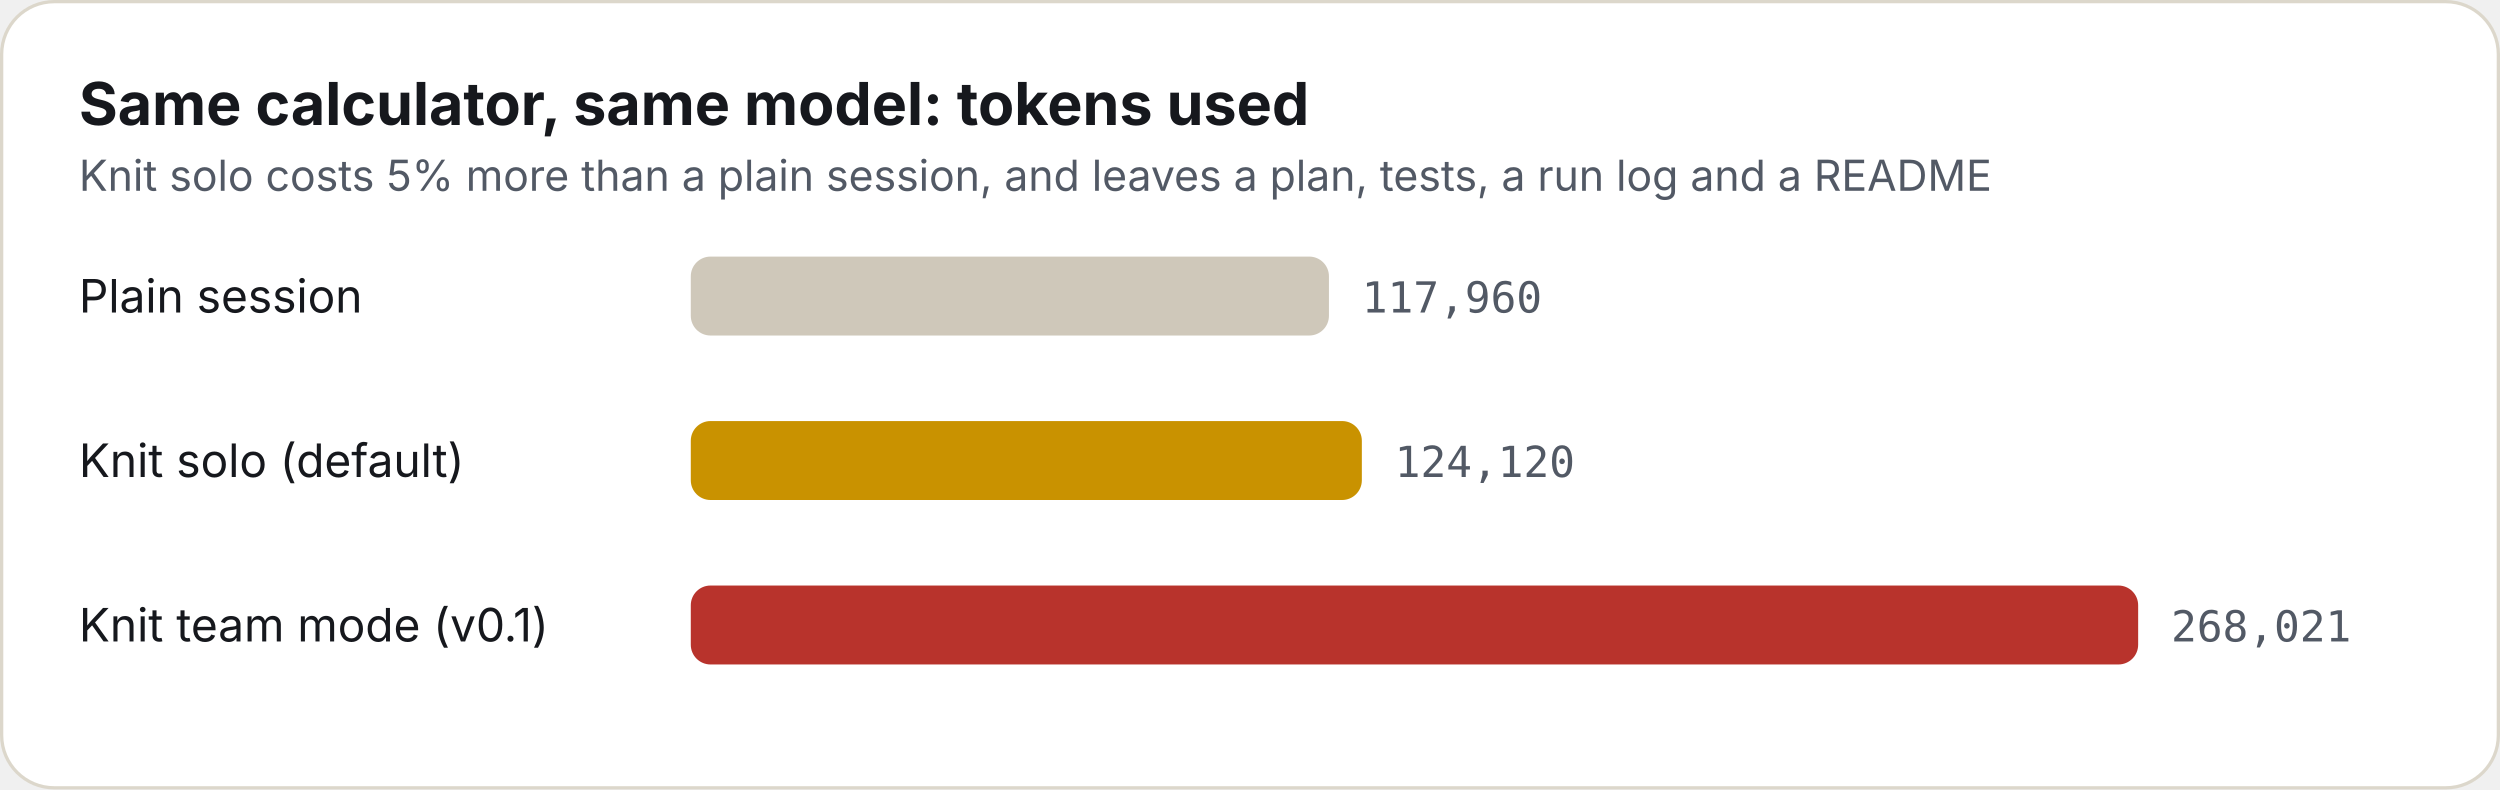
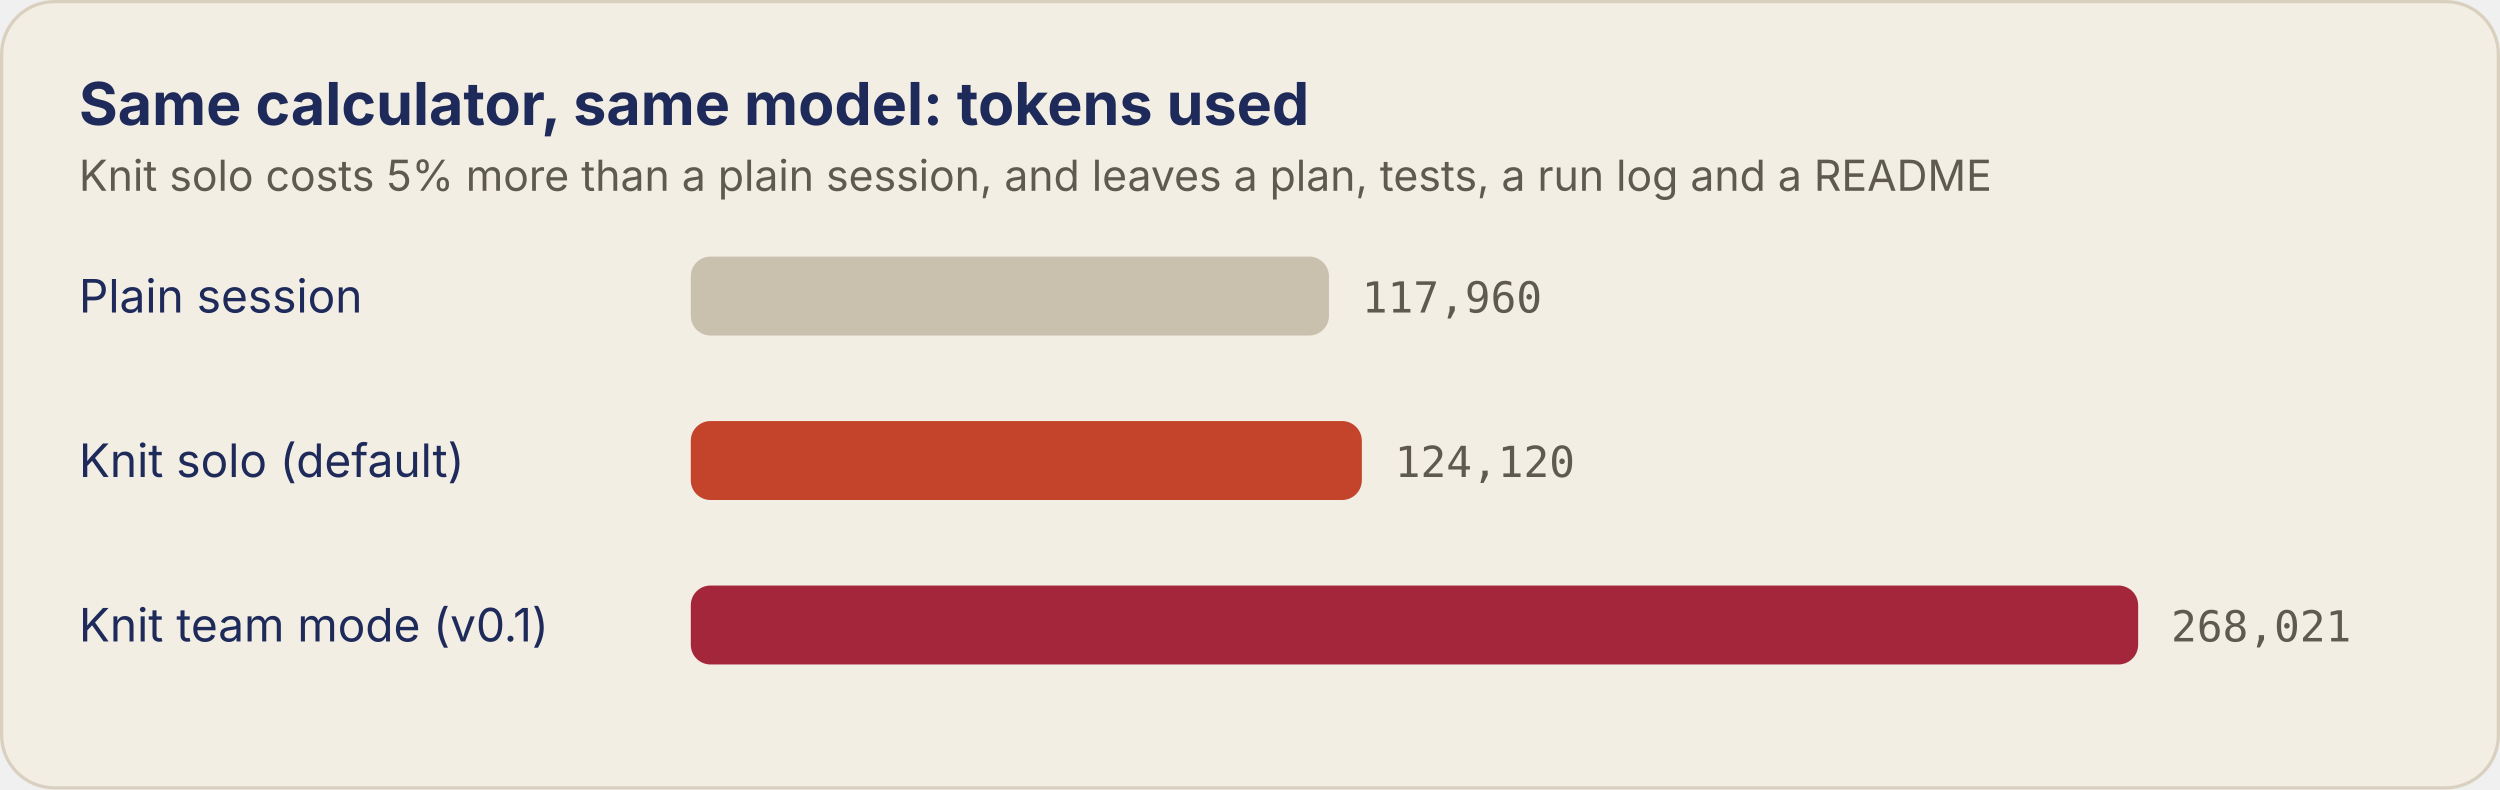
- <svg xmlns="http://www.w3.org/2000/svg" width="760" height="240" viewBox="0 0 760 240" role="img" aria-label="Tokens for the same calculator: plain session 117,960, Knit solo 124,120, Knit team mode 268,021" font-family="ui-sans-serif, system-ui, -apple-system, 'Segoe UI', sans-serif">
+ <svg xmlns="http://www.w3.org/2000/svg" width="760" height="240" viewBox="0 0 760 240" role="img" aria-label="Tokens for the same calculator: plain session 117,960, Knit solo 124,120, Knit team mode 268,021" font-family="'Bricolage Grotesque', 'Geist', ui-sans-serif, system-ui, -apple-system, 'Segoe UI', sans-serif">
  <style>
- .bg{fill:#FFFFFF;stroke:#DCD7CB}.t{fill:#16181D;font-size:18px;font-weight:700}.s{fill:#525965;font-size:13px}.l{fill:#16181D;font-size:14px}.v{fill:#525965;font-size:13px;font-family:ui-monospace,monospace}
- .bar-a{fill:#CFC8BA}.bar-k{fill:#C99200}.bar-t{fill:#B8332C}
- @media (prefers-color-scheme: dark){.bg{fill:#0D1117;stroke:#2A3340}.t,.l{fill:#E9EDF3}.s,.v{fill:#A3AEBD}.bar-a{fill:#36404D}.bar-k{fill:#F2C230}.bar-t{fill:#FF6B6B}}
+ .bg{fill:#F3EEE4;stroke:#D9D0BF}.t{fill:#1E2A5A;font-size:18px;font-weight:700}.s{fill:#5E5A50;font-size:13px}.l{fill:#1E2A5A;font-size:14px}.v{fill:#5E5A50;font-size:13px;font-family:ui-monospace,monospace}
+ .bar-a{fill:#C9C0AE}.bar-k{fill:#C4432B}.bar-t{fill:#A3263A}
+ @media (prefers-color-scheme: dark){.bg{fill:#0D1230;stroke:#272E58}.t,.l{fill:#EDE8DD}.s,.v{fill:#A9A6BE}.bar-a{fill:#3A4170}.bar-k{fill:#F07A5E}.bar-t{fill:#FF7A90}}
</style>
  <rect class="bg" x=".5" y=".5" width="759" height="239" rx="16" />
  <text class="t" x="24" y="38">Same calculator, same model: tokens used</text>
  <text class="s" x="24" y="58">Knit solo costs 5% more than a plain session, and leaves a plan, tests, a run log and a README</text>
  <text class="l" x="24" y="95">Plain session</text>
  <rect class="bar-a" x="210" y="78" width="194" height="24" rx="6" />
  <text class="v" x="414" y="95">117,960</text>
  <text class="l" x="24" y="145">Knit solo (default)</text>
  <rect class="bar-k" x="210" y="128" width="204" height="24" rx="6" />
  <text class="v" x="424" y="145">124,120</text>
  <text class="l" x="24" y="195">Knit team mode (v0.1)</text>
  <rect class="bar-t" x="210" y="178" width="440" height="24" rx="6" />
  <text class="v" x="660" y="195">268,021</text>
</svg>
